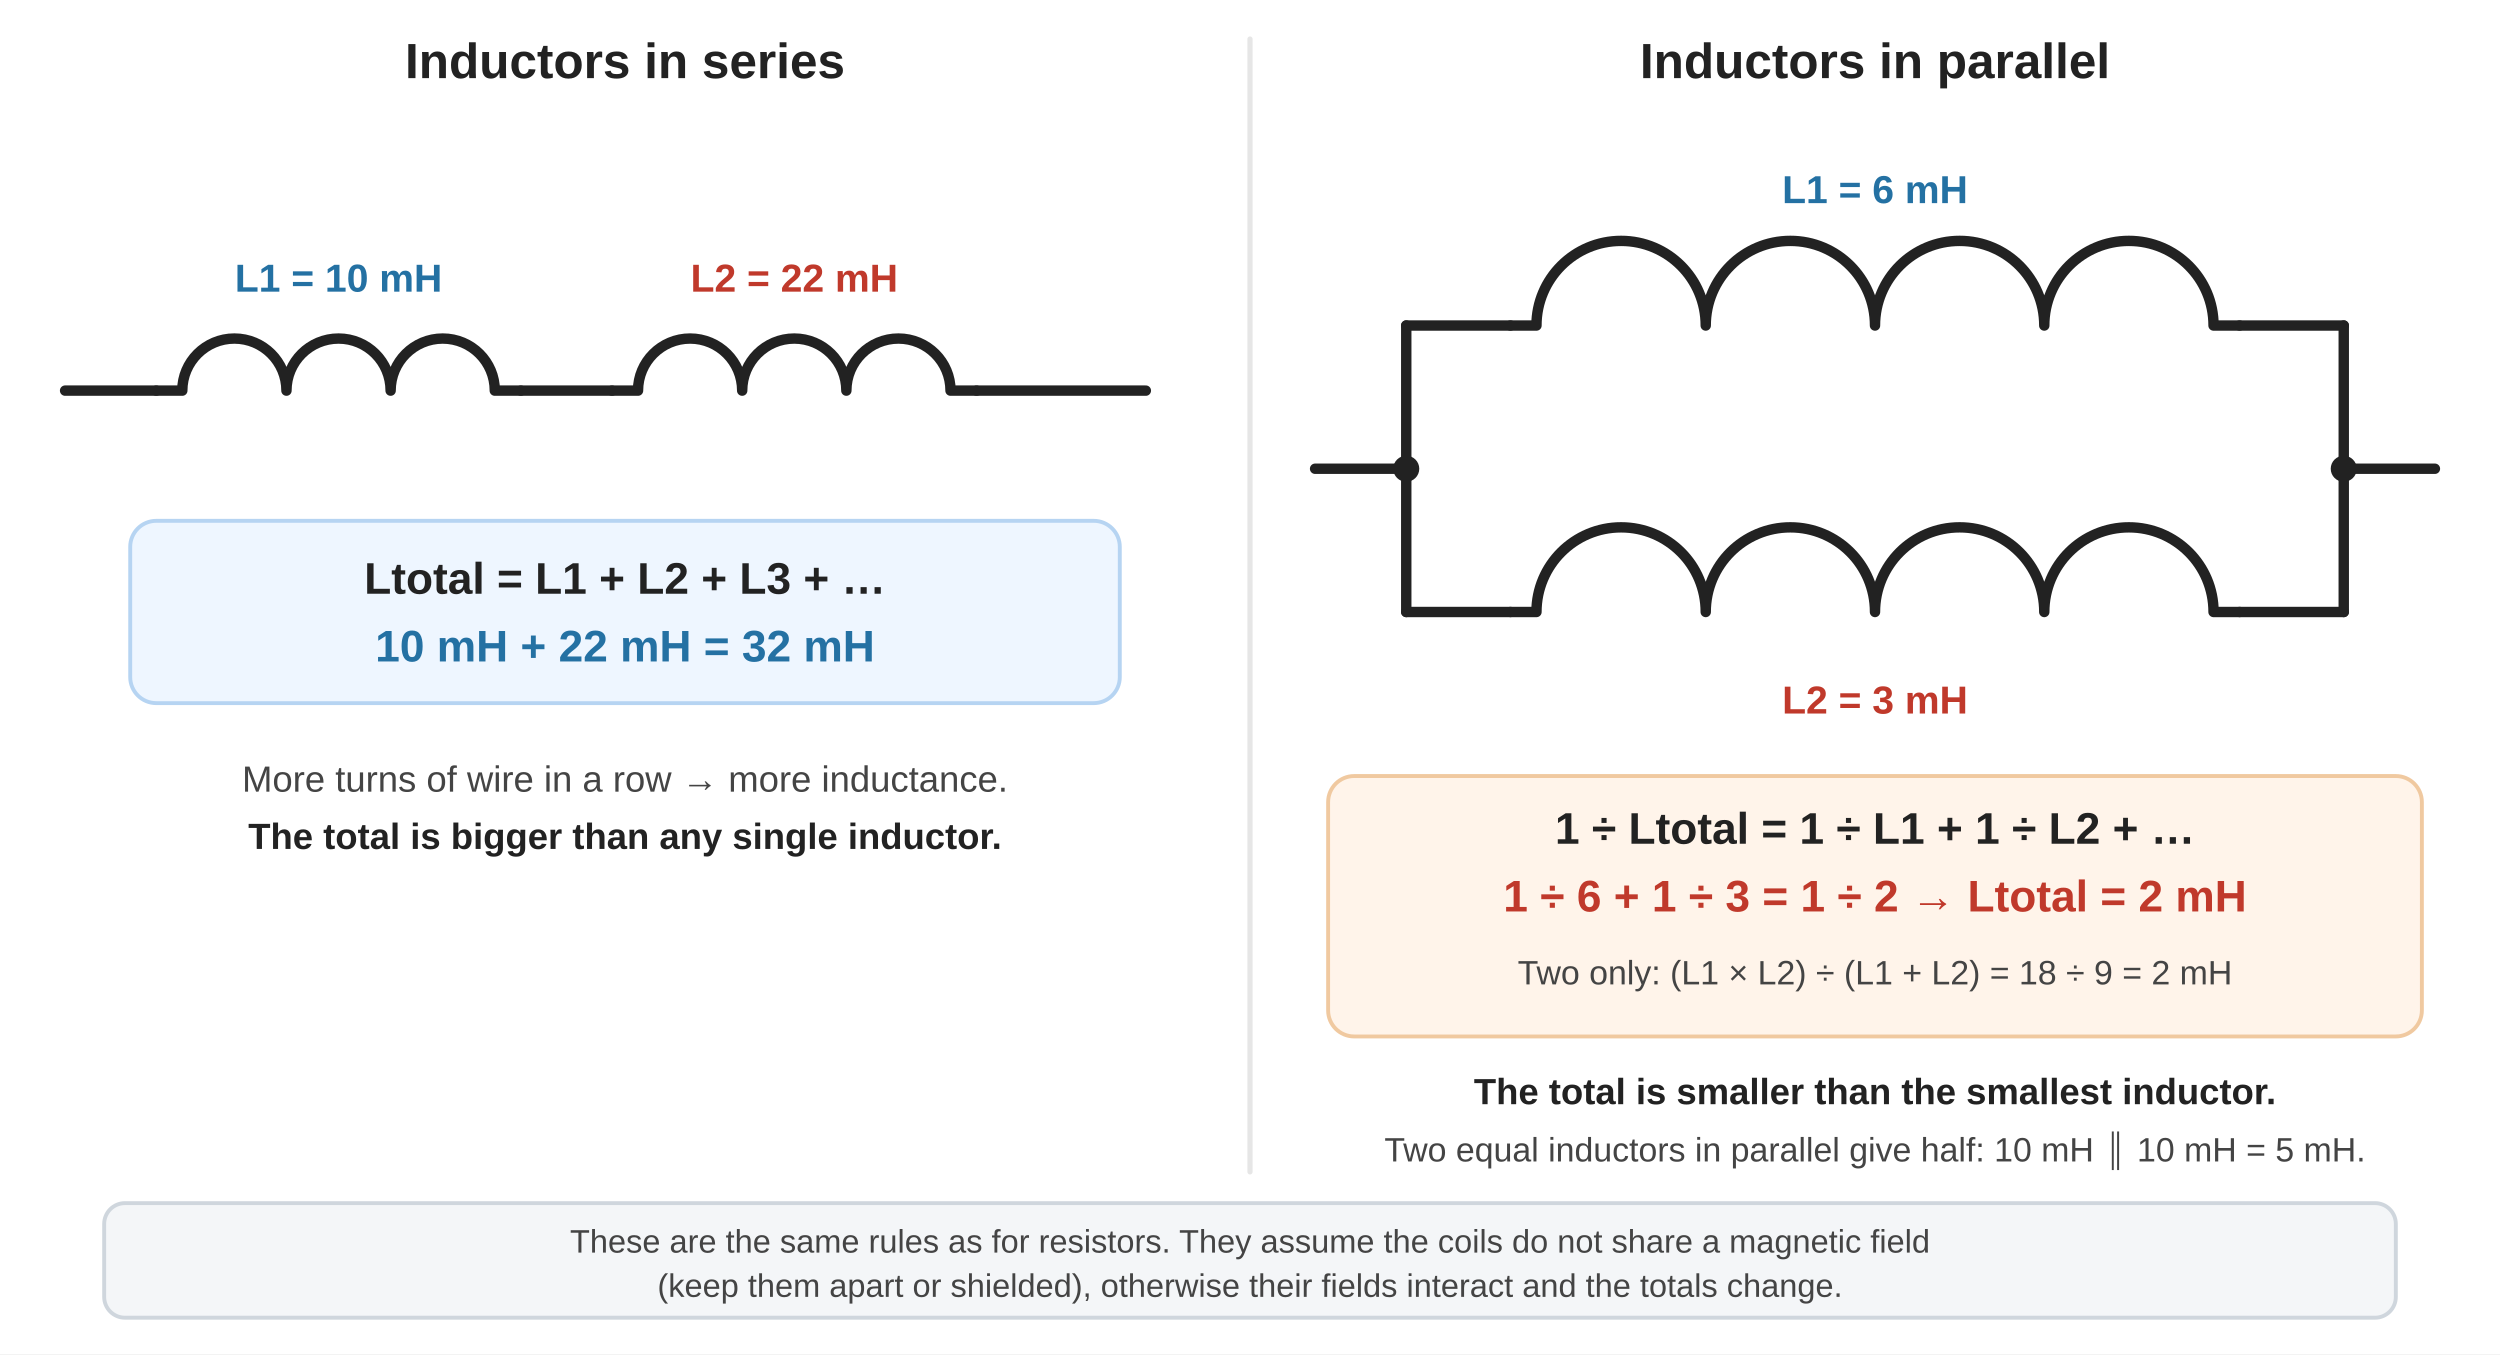
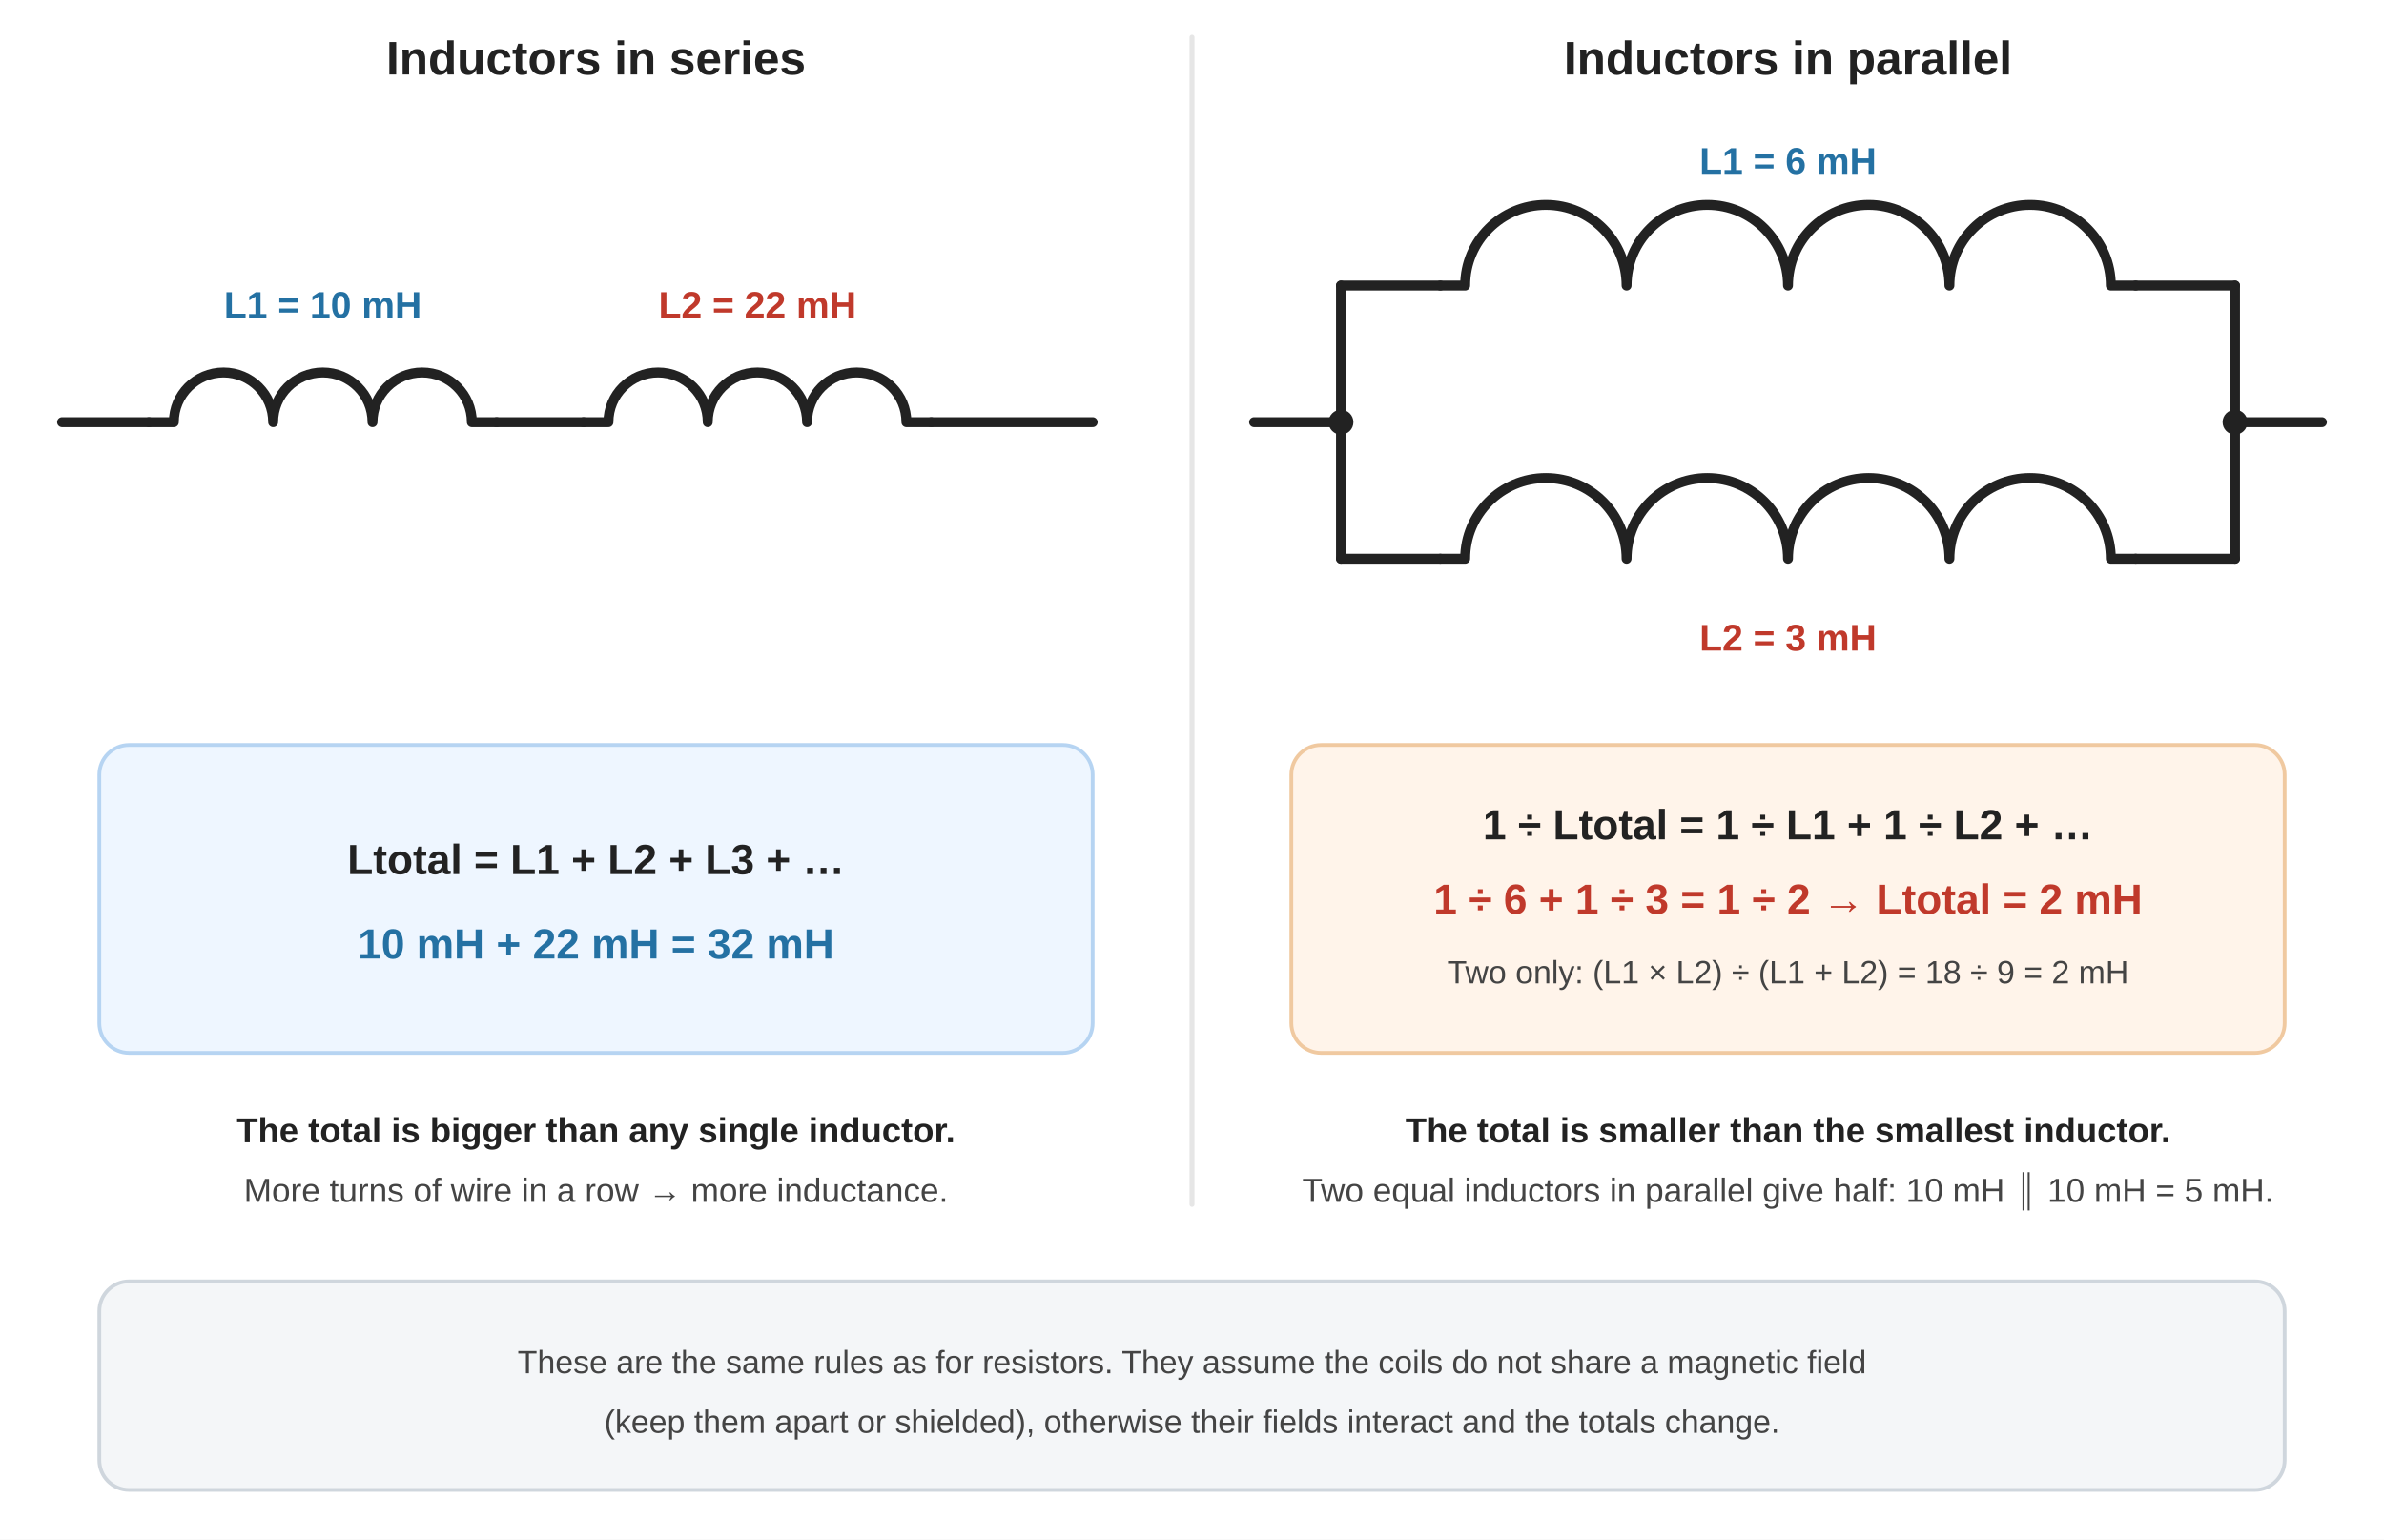
- <svg xmlns="http://www.w3.org/2000/svg" viewBox="0 0 960 520" width="960" height="520" font-family="Arial, Helvetica, sans-serif">
+ <svg xmlns="http://www.w3.org/2000/svg" viewBox="0 0 960 620" width="960" height="620" font-family="Arial, Helvetica, sans-serif">
  <defs />
-   <rect width="960" height="520" fill="#ffffff" />
-   <line x1="480" y1="15" x2="480" y2="450" stroke="#e6e6e6" stroke-width="2" stroke-linecap="round" />
+   <rect width="960" height="620" fill="#ffffff" />
+   <line x1="480" y1="15" x2="480" y2="485" stroke="#e6e6e6" stroke-width="2" stroke-linecap="round" />
  <text x="240" y="30" text-anchor="middle" font-size="19" font-weight="bold" fill="#222">Inductors in series</text>
-   <line x1="25" y1="150" x2="60" y2="150" stroke="#222" stroke-width="4" stroke-linecap="round" />
-   <path d="M60 150 H70 A20.00 20.00 0 0 1 110.00 150 A20.00 20.00 0 0 1 150.00 150 A20.00 20.00 0 0 1 190.00 150 H200" fill="none" stroke="#222" stroke-width="4" stroke-linejoin="round" stroke-linecap="round" />
-   <line x1="200" y1="150" x2="235" y2="150" stroke="#222" stroke-width="4" stroke-linecap="round" />
-   <path d="M235 150 H245 A20.00 20.00 0 0 1 285.00 150 A20.00 20.00 0 0 1 325.00 150 A20.00 20.00 0 0 1 365.00 150 H375" fill="none" stroke="#222" stroke-width="4" stroke-linejoin="round" stroke-linecap="round" />
-   <line x1="375" y1="150" x2="440" y2="150" stroke="#222" stroke-width="4" stroke-linecap="round" />
-   <text x="130" y="112" text-anchor="middle" font-size="15" font-weight="bold" fill="#2471a3">L1 = 10 mH</text>
-   <text x="305" y="112" text-anchor="middle" font-size="15" font-weight="bold" fill="#c0392b">L2 = 22 mH</text>
-   <rect x="50" y="200" width="380" height="70" rx="10" fill="#eef6ff" stroke="#b6d4f2" stroke-width="1.5" />
-   <text x="240" y="228" text-anchor="middle" font-size="17" font-weight="bold" fill="#222">Ltotal = L1 + L2 + L3 + …</text>
-   <text x="240" y="254" text-anchor="middle" font-size="17" font-weight="bold" fill="#2471a3">10 mH + 22 mH = 32 mH</text>
-   <text x="240" y="304" text-anchor="middle" font-size="14" font-weight="normal" fill="#444">More turns of wire in a row → more inductance.</text>
-   <text x="240" y="326" text-anchor="middle" font-size="14" font-weight="bold" fill="#222">The total is bigger than any single inductor.</text>
  <text x="720" y="30" text-anchor="middle" font-size="19" font-weight="bold" fill="#222">Inductors in parallel</text>
-   <line x1="505" y1="180" x2="540" y2="180" stroke="#222" stroke-width="4" stroke-linecap="round" />
-   <line x1="900" y1="180" x2="935" y2="180" stroke="#222" stroke-width="4" stroke-linecap="round" />
-   <line x1="540" y1="125" x2="540" y2="235" stroke="#222" stroke-width="4" stroke-linecap="round" />
-   <line x1="900" y1="125" x2="900" y2="235" stroke="#222" stroke-width="4" stroke-linecap="round" />
-   <circle cx="540" cy="180" r="5" fill="#222" stroke="none" stroke-width="2" />
-   <circle cx="900" cy="180" r="5" fill="#222" stroke="none" stroke-width="2" />
-   <line x1="540" y1="125" x2="580" y2="125" stroke="#222" stroke-width="4" stroke-linecap="round" />
-   <path d="M580 125 H590 A32.50 32.50 0 0 1 655.00 125 A32.50 32.50 0 0 1 720.00 125 A32.50 32.50 0 0 1 785.00 125 A32.50 32.50 0 0 1 850.00 125 H860" fill="none" stroke="#222" stroke-width="4" stroke-linejoin="round" stroke-linecap="round" />
-   <line x1="860" y1="125" x2="900" y2="125" stroke="#222" stroke-width="4" stroke-linecap="round" />
-   <line x1="540" y1="235" x2="580" y2="235" stroke="#222" stroke-width="4" stroke-linecap="round" />
-   <path d="M580 235 H590 A32.50 32.50 0 0 1 655.00 235 A32.50 32.50 0 0 1 720.00 235 A32.50 32.50 0 0 1 785.00 235 A32.50 32.50 0 0 1 850.00 235 H860" fill="none" stroke="#222" stroke-width="4" stroke-linejoin="round" stroke-linecap="round" />
-   <line x1="860" y1="235" x2="900" y2="235" stroke="#222" stroke-width="4" stroke-linecap="round" />
-   <text x="720" y="78" text-anchor="middle" font-size="15" font-weight="bold" fill="#2471a3">L1 = 6 mH</text>
-   <text x="720" y="274" text-anchor="middle" font-size="15" font-weight="bold" fill="#c0392b">L2 = 3 mH</text>
-   <rect x="510" y="298" width="420" height="100" rx="10" fill="#fff4ea" stroke="#f0c9a0" stroke-width="1.5" />
-   <text x="720" y="324" text-anchor="middle" font-size="17" font-weight="bold" fill="#222">1 ÷ Ltotal = 1 ÷ L1 + 1 ÷ L2 + …</text>
-   <text x="720" y="350" text-anchor="middle" font-size="17" font-weight="bold" fill="#c0392b">1 ÷ 6 + 1 ÷ 3 = 1 ÷ 2   →   Ltotal = 2 mH</text>
-   <text x="720" y="378" text-anchor="middle" font-size="13" font-weight="normal" fill="#444">Two only: (L1 × L2) ÷ (L1 + L2) = 18 ÷ 9 = 2 mH</text>
-   <text x="720" y="424" text-anchor="middle" font-size="14" font-weight="bold" fill="#222">The total is smaller than the smallest inductor.</text>
-   <text x="720" y="446" text-anchor="middle" font-size="13" font-weight="normal" fill="#444">Two equal inductors in parallel give half: 10 mH ∥ 10 mH = 5 mH.</text>
-   <rect x="40" y="462" width="880" height="44" rx="8" fill="#f4f6f8" stroke="#cfd6dd" stroke-width="1.5" />
-   <text x="480" y="481" text-anchor="middle" font-size="12.5" font-weight="normal" fill="#444">These are the same rules as for resistors. They assume the coils do not share a magnetic field</text>
-   <text x="480" y="498" text-anchor="middle" font-size="12.5" font-weight="normal" fill="#444">(keep them apart or shielded), otherwise their fields interact and the totals change.</text>
+   <line x1="25" y1="170" x2="60" y2="170" stroke="#222" stroke-width="4" stroke-linecap="round" />
+   <path d="M60 170 H70 A20.00 20.00 0 0 1 110.00 170 A20.00 20.00 0 0 1 150.00 170 A20.00 20.00 0 0 1 190.00 170 H200" fill="none" stroke="#222" stroke-width="4" stroke-linejoin="round" stroke-linecap="round" />
+   <line x1="200" y1="170" x2="235" y2="170" stroke="#222" stroke-width="4" stroke-linecap="round" />
+   <path d="M235 170 H245 A20.00 20.00 0 0 1 285.00 170 A20.00 20.00 0 0 1 325.00 170 A20.00 20.00 0 0 1 365.00 170 H375" fill="none" stroke="#222" stroke-width="4" stroke-linejoin="round" stroke-linecap="round" />
+   <line x1="375" y1="170" x2="440" y2="170" stroke="#222" stroke-width="4" stroke-linecap="round" />
+   <text x="130" y="128" text-anchor="middle" font-size="15" font-weight="bold" fill="#2471a3">L1 = 10 mH</text>
+   <text x="305" y="128" text-anchor="middle" font-size="15" font-weight="bold" fill="#c0392b">L2 = 22 mH</text>
+   <line x1="505" y1="170" x2="540" y2="170" stroke="#222" stroke-width="4" stroke-linecap="round" />
+   <line x1="900" y1="170" x2="935" y2="170" stroke="#222" stroke-width="4" stroke-linecap="round" />
+   <line x1="540" y1="115" x2="540" y2="225" stroke="#222" stroke-width="4" stroke-linecap="round" />
+   <line x1="900" y1="115" x2="900" y2="225" stroke="#222" stroke-width="4" stroke-linecap="round" />
+   <circle cx="540" cy="170" r="5" fill="#222" stroke="none" stroke-width="2" />
+   <circle cx="900" cy="170" r="5" fill="#222" stroke="none" stroke-width="2" />
+   <line x1="540" y1="115" x2="580" y2="115" stroke="#222" stroke-width="4" stroke-linecap="round" />
+   <path d="M580 115 H590 A32.50 32.50 0 0 1 655.00 115 A32.50 32.50 0 0 1 720.00 115 A32.50 32.50 0 0 1 785.00 115 A32.50 32.50 0 0 1 850.00 115 H860" fill="none" stroke="#222" stroke-width="4" stroke-linejoin="round" stroke-linecap="round" />
+   <line x1="860" y1="115" x2="900" y2="115" stroke="#222" stroke-width="4" stroke-linecap="round" />
+   <line x1="540" y1="225" x2="580" y2="225" stroke="#222" stroke-width="4" stroke-linecap="round" />
+   <path d="M580 225 H590 A32.50 32.50 0 0 1 655.00 225 A32.50 32.50 0 0 1 720.00 225 A32.50 32.50 0 0 1 785.00 225 A32.50 32.50 0 0 1 850.00 225 H860" fill="none" stroke="#222" stroke-width="4" stroke-linejoin="round" stroke-linecap="round" />
+   <line x1="860" y1="225" x2="900" y2="225" stroke="#222" stroke-width="4" stroke-linecap="round" />
+   <text x="720" y="70" text-anchor="middle" font-size="15" font-weight="bold" fill="#2471a3">L1 = 6 mH</text>
+   <text x="720" y="262" text-anchor="middle" font-size="15" font-weight="bold" fill="#c0392b">L2 = 3 mH</text>
+   <rect x="40" y="300" width="400" height="124" rx="12" fill="#eef6ff" stroke="#b6d4f2" stroke-width="1.5" />
+   <rect x="520" y="300" width="400" height="124" rx="12" fill="#fff4ea" stroke="#f0c9a0" stroke-width="1.5" />
+   <text x="240" y="352" text-anchor="middle" font-size="17" font-weight="bold" fill="#222">Ltotal = L1 + L2 + L3 + …</text>
+   <text x="240" y="386" text-anchor="middle" font-size="17" font-weight="bold" fill="#2471a3">10 mH + 22 mH = 32 mH</text>
+   <text x="720" y="338" text-anchor="middle" font-size="17" font-weight="bold" fill="#222">1 ÷ Ltotal = 1 ÷ L1 + 1 ÷ L2 + …</text>
+   <text x="720" y="368" text-anchor="middle" font-size="17" font-weight="bold" fill="#c0392b">1 ÷ 6 + 1 ÷ 3 = 1 ÷ 2   →   Ltotal = 2 mH</text>
+   <text x="720" y="396" text-anchor="middle" font-size="13" font-weight="normal" fill="#444">Two only: (L1 × L2) ÷ (L1 + L2) = 18 ÷ 9 = 2 mH</text>
+   <text x="240" y="460" text-anchor="middle" font-size="14" font-weight="bold" fill="#222">The total is bigger than any single inductor.</text>
+   <text x="240" y="484" text-anchor="middle" font-size="13.5" font-weight="normal" fill="#444">More turns of wire in a row → more inductance.</text>
+   <text x="720" y="460" text-anchor="middle" font-size="14" font-weight="bold" fill="#222">The total is smaller than the smallest inductor.</text>
+   <text x="720" y="484" text-anchor="middle" font-size="13.5" font-weight="normal" fill="#444">Two equal inductors in parallel give half: 10 mH ∥ 10 mH = 5 mH.</text>
+   <rect x="40" y="516" width="880" height="84" rx="12" fill="#f4f6f8" stroke="#cfd6dd" stroke-width="1.5" />
+   <text x="480" y="553" text-anchor="middle" font-size="13" font-weight="normal" fill="#444">These are the same rules as for resistors. They assume the coils do not share a magnetic field</text>
+   <text x="480" y="577" text-anchor="middle" font-size="13" font-weight="normal" fill="#444">(keep them apart or shielded), otherwise their fields interact and the totals change.</text>
</svg>
